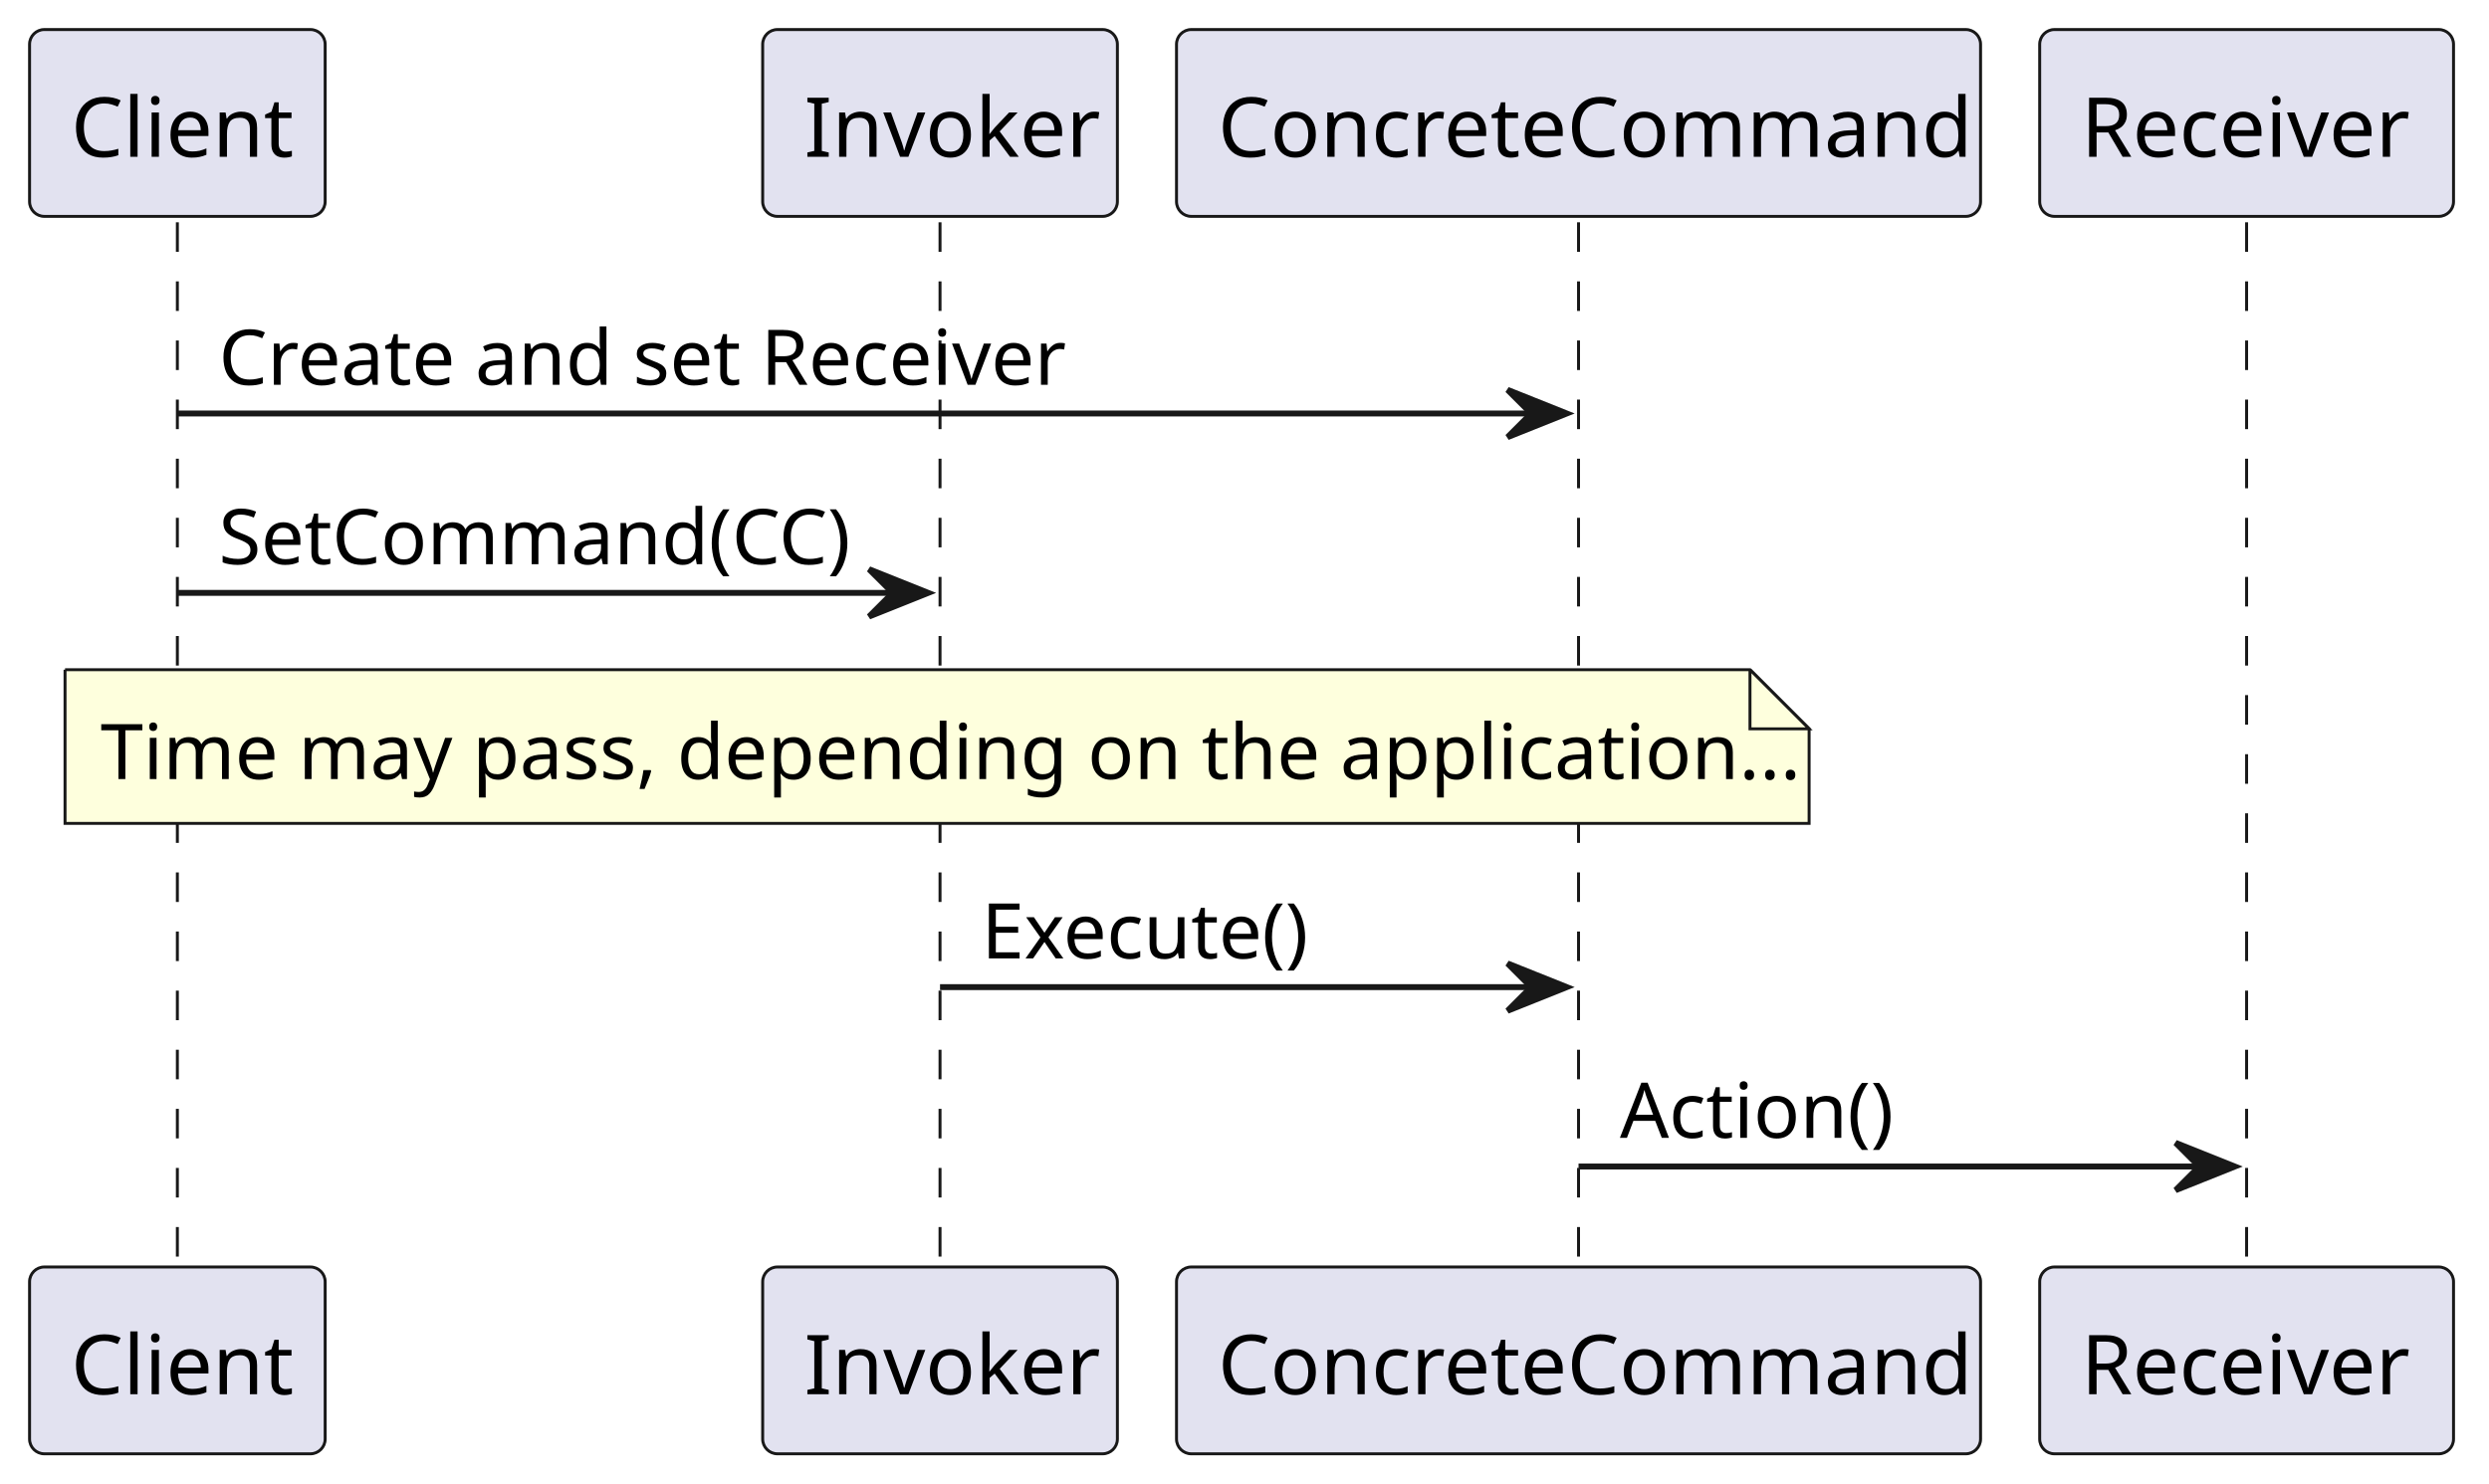
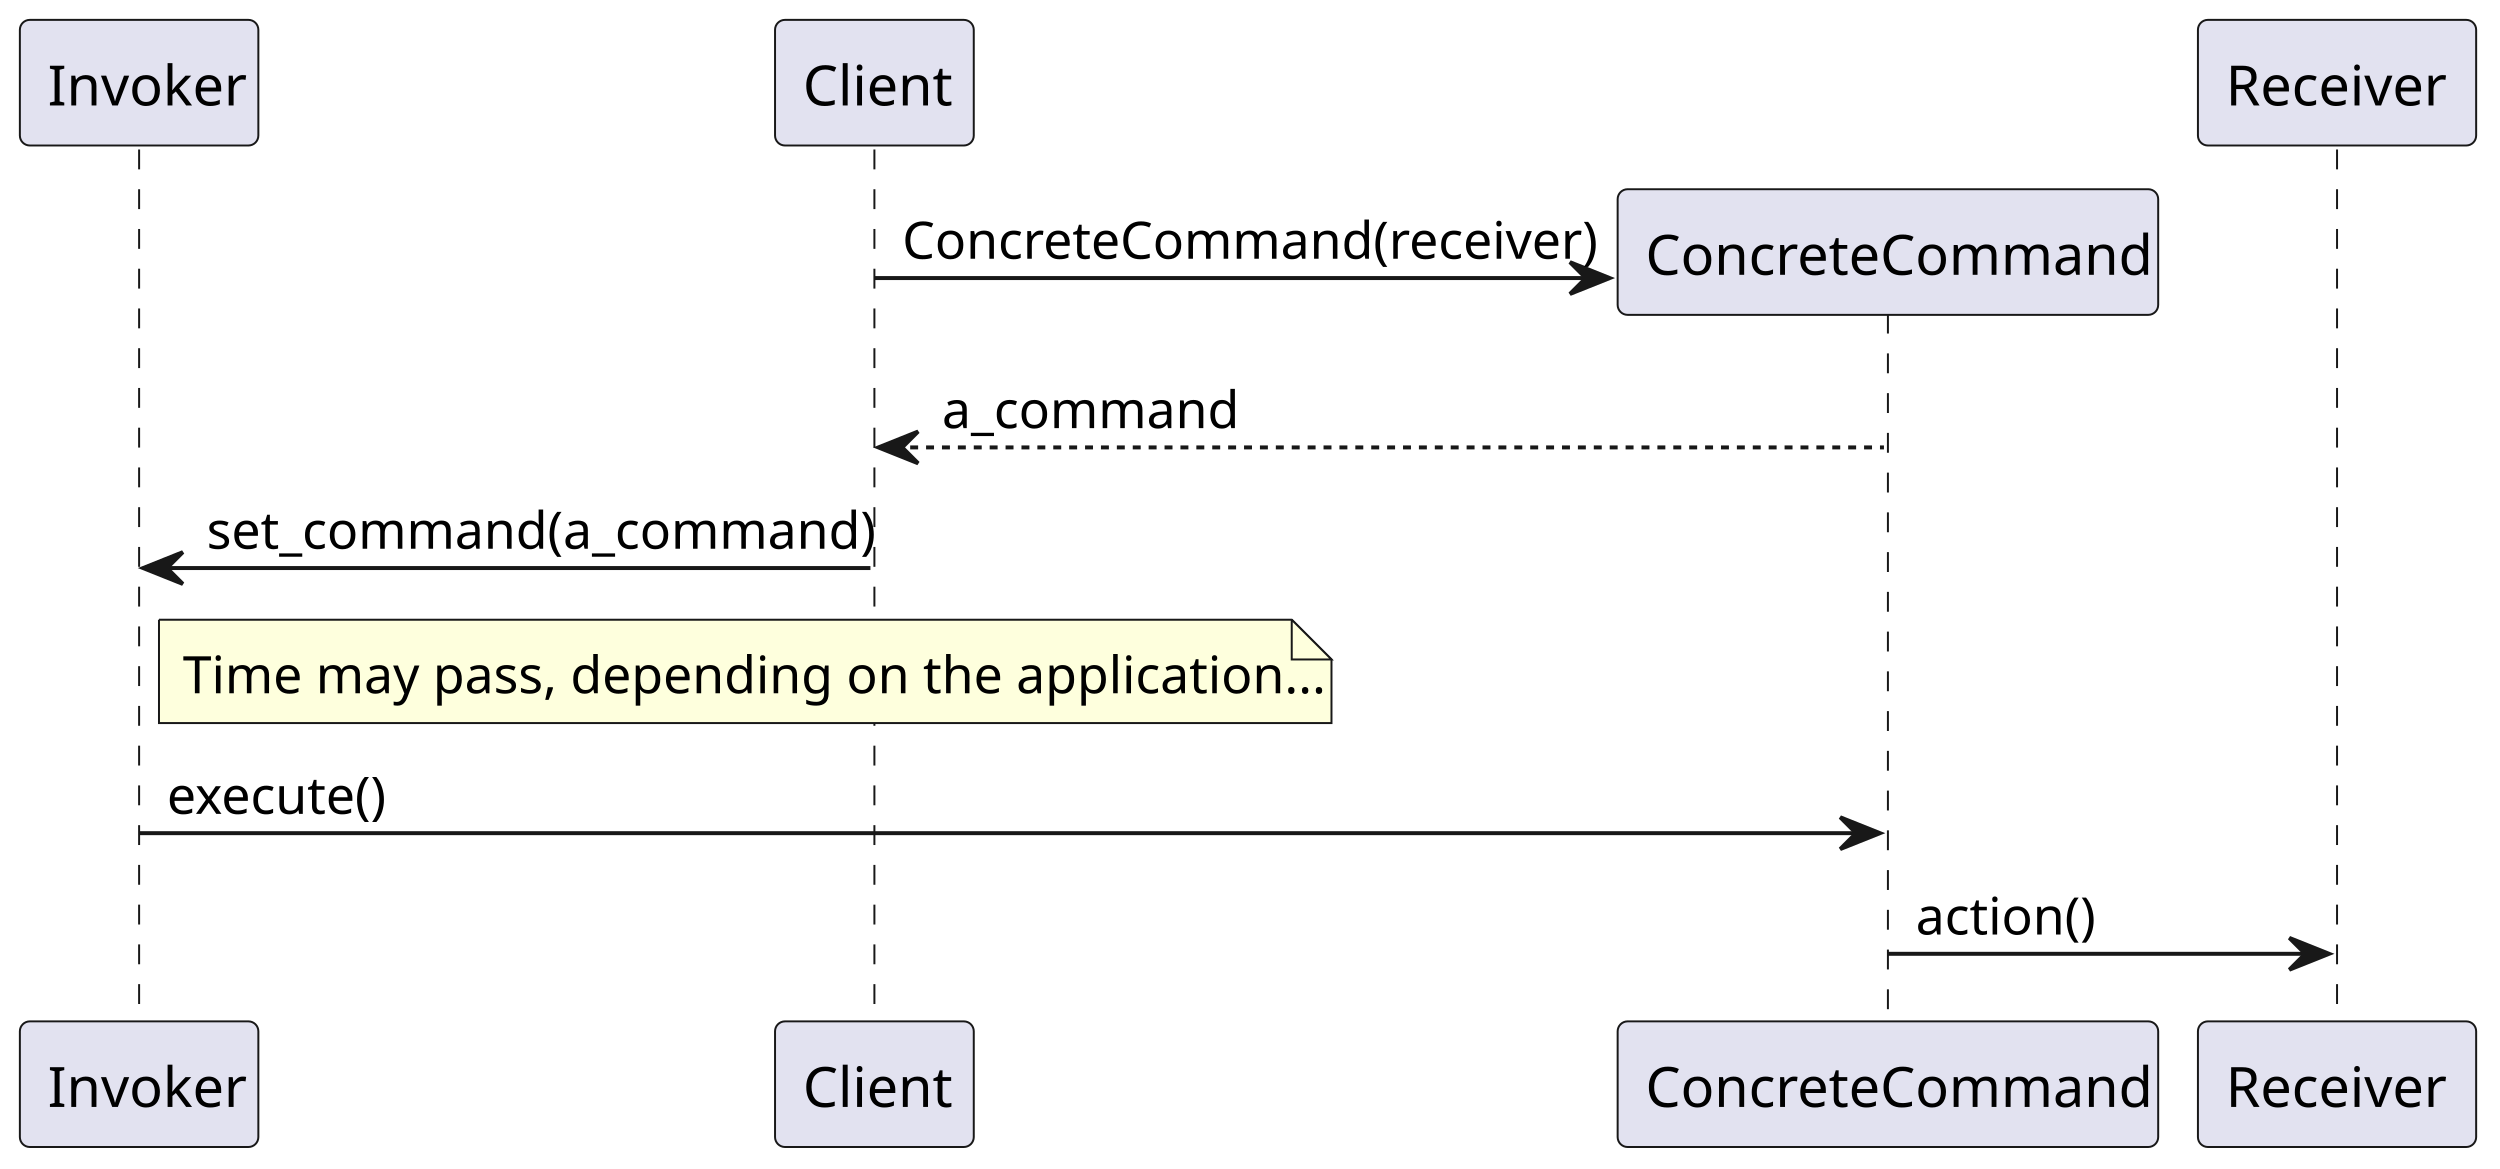
- <svg xmlns="http://www.w3.org/2000/svg" contentStyleType="text/css" height="251px" preserveAspectRatio="none" style="width:421px;height:251px;background:#FFFFFF;" version="1.1" viewBox="0 0 421 251" width="421px" zoomAndPan="magnify">
+ <svg xmlns="http://www.w3.org/2000/svg" contentStyleType="text/css" height="294px" preserveAspectRatio="none" style="width:629px;height:294px;background:#FFFFFF;" version="1.1" viewBox="0 0 629 294" width="629px" zoomAndPan="magnify">
  <defs />
  <g>
-     <line style="stroke:#181818;stroke-width:0.5;stroke-dasharray:5.0,5.0;" x1="30" x2="30" y1="37.609" y2="215.367" />
-     <line style="stroke:#181818;stroke-width:0.5;stroke-dasharray:5.0,5.0;" x1="159" x2="159" y1="37.609" y2="215.367" />
-     <line style="stroke:#181818;stroke-width:0.5;stroke-dasharray:5.0,5.0;" x1="267" x2="267" y1="37.609" y2="215.367" />
-     <line style="stroke:#181818;stroke-width:0.5;stroke-dasharray:5.0,5.0;" x1="380" x2="380" y1="37.609" y2="215.367" />
-     <rect fill="#E2E2F0" height="31.609" rx="2.5" ry="2.5" style="stroke:#181818;stroke-width:0.5;" width="50" x="5" y="5" />
-     <text fill="#000000" font-family="sans-serif" font-size="14" lengthAdjust="spacing" textLength="36" x="12" y="26.533">Client</text>
-     <rect fill="#E2E2F0" height="31.609" rx="2.5" ry="2.5" style="stroke:#181818;stroke-width:0.5;" width="50" x="5" y="214.367" />
-     <text fill="#000000" font-family="sans-serif" font-size="14" lengthAdjust="spacing" textLength="36" x="12" y="235.9">Client</text>
-     <rect fill="#E2E2F0" height="31.609" rx="2.5" ry="2.5" style="stroke:#181818;stroke-width:0.5;" width="60" x="129" y="5" />
-     <text fill="#000000" font-family="sans-serif" font-size="14" lengthAdjust="spacing" textLength="46" x="136" y="26.533">Invoker</text>
-     <rect fill="#E2E2F0" height="31.609" rx="2.5" ry="2.5" style="stroke:#181818;stroke-width:0.5;" width="60" x="129" y="214.367" />
-     <text fill="#000000" font-family="sans-serif" font-size="14" lengthAdjust="spacing" textLength="46" x="136" y="235.9">Invoker</text>
-     <rect fill="#E2E2F0" height="31.609" rx="2.5" ry="2.5" style="stroke:#181818;stroke-width:0.5;" width="136" x="199" y="5" />
-     <text fill="#000000" font-family="sans-serif" font-size="14" lengthAdjust="spacing" textLength="122" x="206" y="26.533">ConcreteCommand</text>
-     <rect fill="#E2E2F0" height="31.609" rx="2.5" ry="2.5" style="stroke:#181818;stroke-width:0.5;" width="136" x="199" y="214.367" />
-     <text fill="#000000" font-family="sans-serif" font-size="14" lengthAdjust="spacing" textLength="122" x="206" y="235.9">ConcreteCommand</text>
-     <rect fill="#E2E2F0" height="31.609" rx="2.5" ry="2.5" style="stroke:#181818;stroke-width:0.5;" width="70" x="345" y="5" />
-     <text fill="#000000" font-family="sans-serif" font-size="14" lengthAdjust="spacing" textLength="56" x="352" y="26.533">Receiver</text>
-     <rect fill="#E2E2F0" height="31.609" rx="2.5" ry="2.5" style="stroke:#181818;stroke-width:0.5;" width="70" x="345" y="214.367" />
-     <text fill="#000000" font-family="sans-serif" font-size="14" lengthAdjust="spacing" textLength="56" x="352" y="235.9">Receiver</text>
-     <polygon fill="#181818" points="255,65.961,265,69.961,255,73.961,259,69.961" style="stroke:#181818;stroke-width:1.0;" />
-     <line style="stroke:#181818;stroke-width:1.0;" x1="30" x2="261" y1="69.961" y2="69.961" />
-     <text fill="#000000" font-family="sans-serif" font-size="13" lengthAdjust="spacing" textLength="138" x="37" y="65.105">Create and set Receiver</text>
-     <polygon fill="#181818" points="147,96.312,157,100.312,147,104.312,151,100.312" style="stroke:#181818;stroke-width:1.0;" />
-     <line style="stroke:#181818;stroke-width:1.0;" x1="30" x2="153" y1="100.312" y2="100.312" />
-     <text fill="#000000" font-family="sans-serif" font-size="13" lengthAdjust="spacing" textLength="105" x="37" y="95.456">SetCommand(CC)</text>
-     <path d="M11,113.312 L11,139.312 L306,139.312 L306,123.312 L296,113.312 L11,113.312 " fill="#FEFFDD" style="stroke:#181818;stroke-width:0.5;" />
-     <path d="M296,113.312 L296,123.312 L306,123.312 L296,113.312 " fill="#FEFFDD" style="stroke:#181818;stroke-width:0.5;" />
-     <text fill="#000000" font-family="sans-serif" font-size="13" lengthAdjust="spacing" textLength="274" x="17" y="131.808">Time may pass, depending on the application...</text>
-     <polygon fill="#181818" points="255,163.016,265,167.016,255,171.016,259,167.016" style="stroke:#181818;stroke-width:1.0;" />
-     <line style="stroke:#181818;stroke-width:1.0;" x1="159" x2="261" y1="167.016" y2="167.016" />
-     <text fill="#000000" font-family="sans-serif" font-size="13" lengthAdjust="spacing" textLength="56" x="166" y="162.159">Execute()</text>
-     <polygon fill="#181818" points="368,193.367,378,197.367,368,201.367,372,197.367" style="stroke:#181818;stroke-width:1.0;" />
-     <line style="stroke:#181818;stroke-width:1.0;" x1="267" x2="374" y1="197.367" y2="197.367" />
-     <text fill="#000000" font-family="sans-serif" font-size="13" lengthAdjust="spacing" textLength="45" x="274" y="192.511">Action()</text>
+     <line style="stroke:#181818;stroke-width:0.5;stroke-dasharray:5.0,5.0;" x1="35" x2="35" y1="37.609" y2="257.977" />
+     <line style="stroke:#181818;stroke-width:0.5;stroke-dasharray:5.0,5.0;" x1="220" x2="220" y1="37.609" y2="257.977" />
+     <line style="stroke:#181818;stroke-width:0.5;stroke-dasharray:5.0,5.0;" x1="475" x2="475" y1="78.914" y2="257.977" />
+     <line style="stroke:#181818;stroke-width:0.5;stroke-dasharray:5.0,5.0;" x1="588" x2="588" y1="37.609" y2="257.977" />
+     <rect fill="#E2E2F0" height="31.609" rx="2.5" ry="2.5" style="stroke:#181818;stroke-width:0.5;" width="60" x="5" y="5" />
+     <text fill="#000000" font-family="sans-serif" font-size="14" lengthAdjust="spacing" textLength="46" x="12" y="26.533">Invoker</text>
+     <rect fill="#E2E2F0" height="31.609" rx="2.5" ry="2.5" style="stroke:#181818;stroke-width:0.5;" width="60" x="5" y="256.977" />
+     <text fill="#000000" font-family="sans-serif" font-size="14" lengthAdjust="spacing" textLength="46" x="12" y="278.51">Invoker</text>
+     <rect fill="#E2E2F0" height="31.609" rx="2.5" ry="2.5" style="stroke:#181818;stroke-width:0.5;" width="50" x="195" y="5" />
+     <text fill="#000000" font-family="sans-serif" font-size="14" lengthAdjust="spacing" textLength="36" x="202" y="26.533">Client</text>
+     <rect fill="#E2E2F0" height="31.609" rx="2.5" ry="2.5" style="stroke:#181818;stroke-width:0.5;" width="50" x="195" y="256.977" />
+     <text fill="#000000" font-family="sans-serif" font-size="14" lengthAdjust="spacing" textLength="36" x="202" y="278.51">Client</text>
+     <rect fill="#E2E2F0" height="31.609" rx="2.5" ry="2.5" style="stroke:#181818;stroke-width:0.5;" width="136" x="407" y="256.977" />
+     <text fill="#000000" font-family="sans-serif" font-size="14" lengthAdjust="spacing" textLength="122" x="414" y="278.51">ConcreteCommand</text>
+     <rect fill="#E2E2F0" height="31.609" rx="2.5" ry="2.5" style="stroke:#181818;stroke-width:0.5;" width="70" x="553" y="5" />
+     <text fill="#000000" font-family="sans-serif" font-size="14" lengthAdjust="spacing" textLength="56" x="560" y="26.533">Receiver</text>
+     <rect fill="#E2E2F0" height="31.609" rx="2.5" ry="2.5" style="stroke:#181818;stroke-width:0.5;" width="70" x="553" y="256.977" />
+     <text fill="#000000" font-family="sans-serif" font-size="14" lengthAdjust="spacing" textLength="56" x="560" y="278.51">Receiver</text>
+     <polygon fill="#181818" points="395,65.961,405,69.961,395,73.961,399,69.961" style="stroke:#181818;stroke-width:1.0;" />
+     <line style="stroke:#181818;stroke-width:1.0;" x1="220" x2="401" y1="69.961" y2="69.961" />
+     <text fill="#000000" font-family="sans-serif" font-size="13" lengthAdjust="spacing" textLength="163" x="227" y="65.105">ConcreteCommand(receiver)</text>
+     <rect fill="#E2E2F0" height="31.609" rx="2.5" ry="2.5" style="stroke:#181818;stroke-width:0.5;" width="136" x="407" y="47.609" />
+     <text fill="#000000" font-family="sans-serif" font-size="14" lengthAdjust="spacing" textLength="122" x="414" y="69.143">ConcreteCommand</text>
+     <polygon fill="#181818" points="231,108.57,221,112.57,231,116.57,227,112.57" style="stroke:#181818;stroke-width:1.0;" />
+     <line style="stroke:#181818;stroke-width:1.0;stroke-dasharray:2.0,2.0;" x1="225" x2="474" y1="112.57" y2="112.57" />
+     <text fill="#000000" font-family="sans-serif" font-size="13" lengthAdjust="spacing" textLength="71" x="237" y="107.714">a_command</text>
+     <polygon fill="#181818" points="46,138.922,36,142.922,46,146.922,42,142.922" style="stroke:#181818;stroke-width:1.0;" />
+     <line style="stroke:#181818;stroke-width:1.0;" x1="40" x2="219" y1="142.922" y2="142.922" />
+     <text fill="#000000" font-family="sans-serif" font-size="13" lengthAdjust="spacing" textLength="161" x="52" y="138.065">set_command(a_command)</text>
+     <path d="M40,155.922 L40,181.922 L335,181.922 L335,165.922 L325,155.922 L40,155.922 " fill="#FEFFDD" style="stroke:#181818;stroke-width:0.5;" />
+     <path d="M325,155.922 L325,165.922 L335,165.922 L325,155.922 " fill="#FEFFDD" style="stroke:#181818;stroke-width:0.5;" />
+     <text fill="#000000" font-family="sans-serif" font-size="13" lengthAdjust="spacing" textLength="274" x="46" y="174.417">Time may pass, depending on the application...</text>
+     <polygon fill="#181818" points="463,205.625,473,209.625,463,213.625,467,209.625" style="stroke:#181818;stroke-width:1.0;" />
+     <line style="stroke:#181818;stroke-width:1.0;" x1="35" x2="469" y1="209.625" y2="209.625" />
+     <text fill="#000000" font-family="sans-serif" font-size="13" lengthAdjust="spacing" textLength="54" x="42" y="204.769">execute()</text>
+     <polygon fill="#181818" points="576,235.977,586,239.977,576,243.977,580,239.977" style="stroke:#181818;stroke-width:1.0;" />
+     <line style="stroke:#181818;stroke-width:1.0;" x1="475" x2="582" y1="239.977" y2="239.977" />
+     <text fill="#000000" font-family="sans-serif" font-size="13" lengthAdjust="spacing" textLength="43" x="482" y="235.12">action()</text>
  </g>
</svg>
